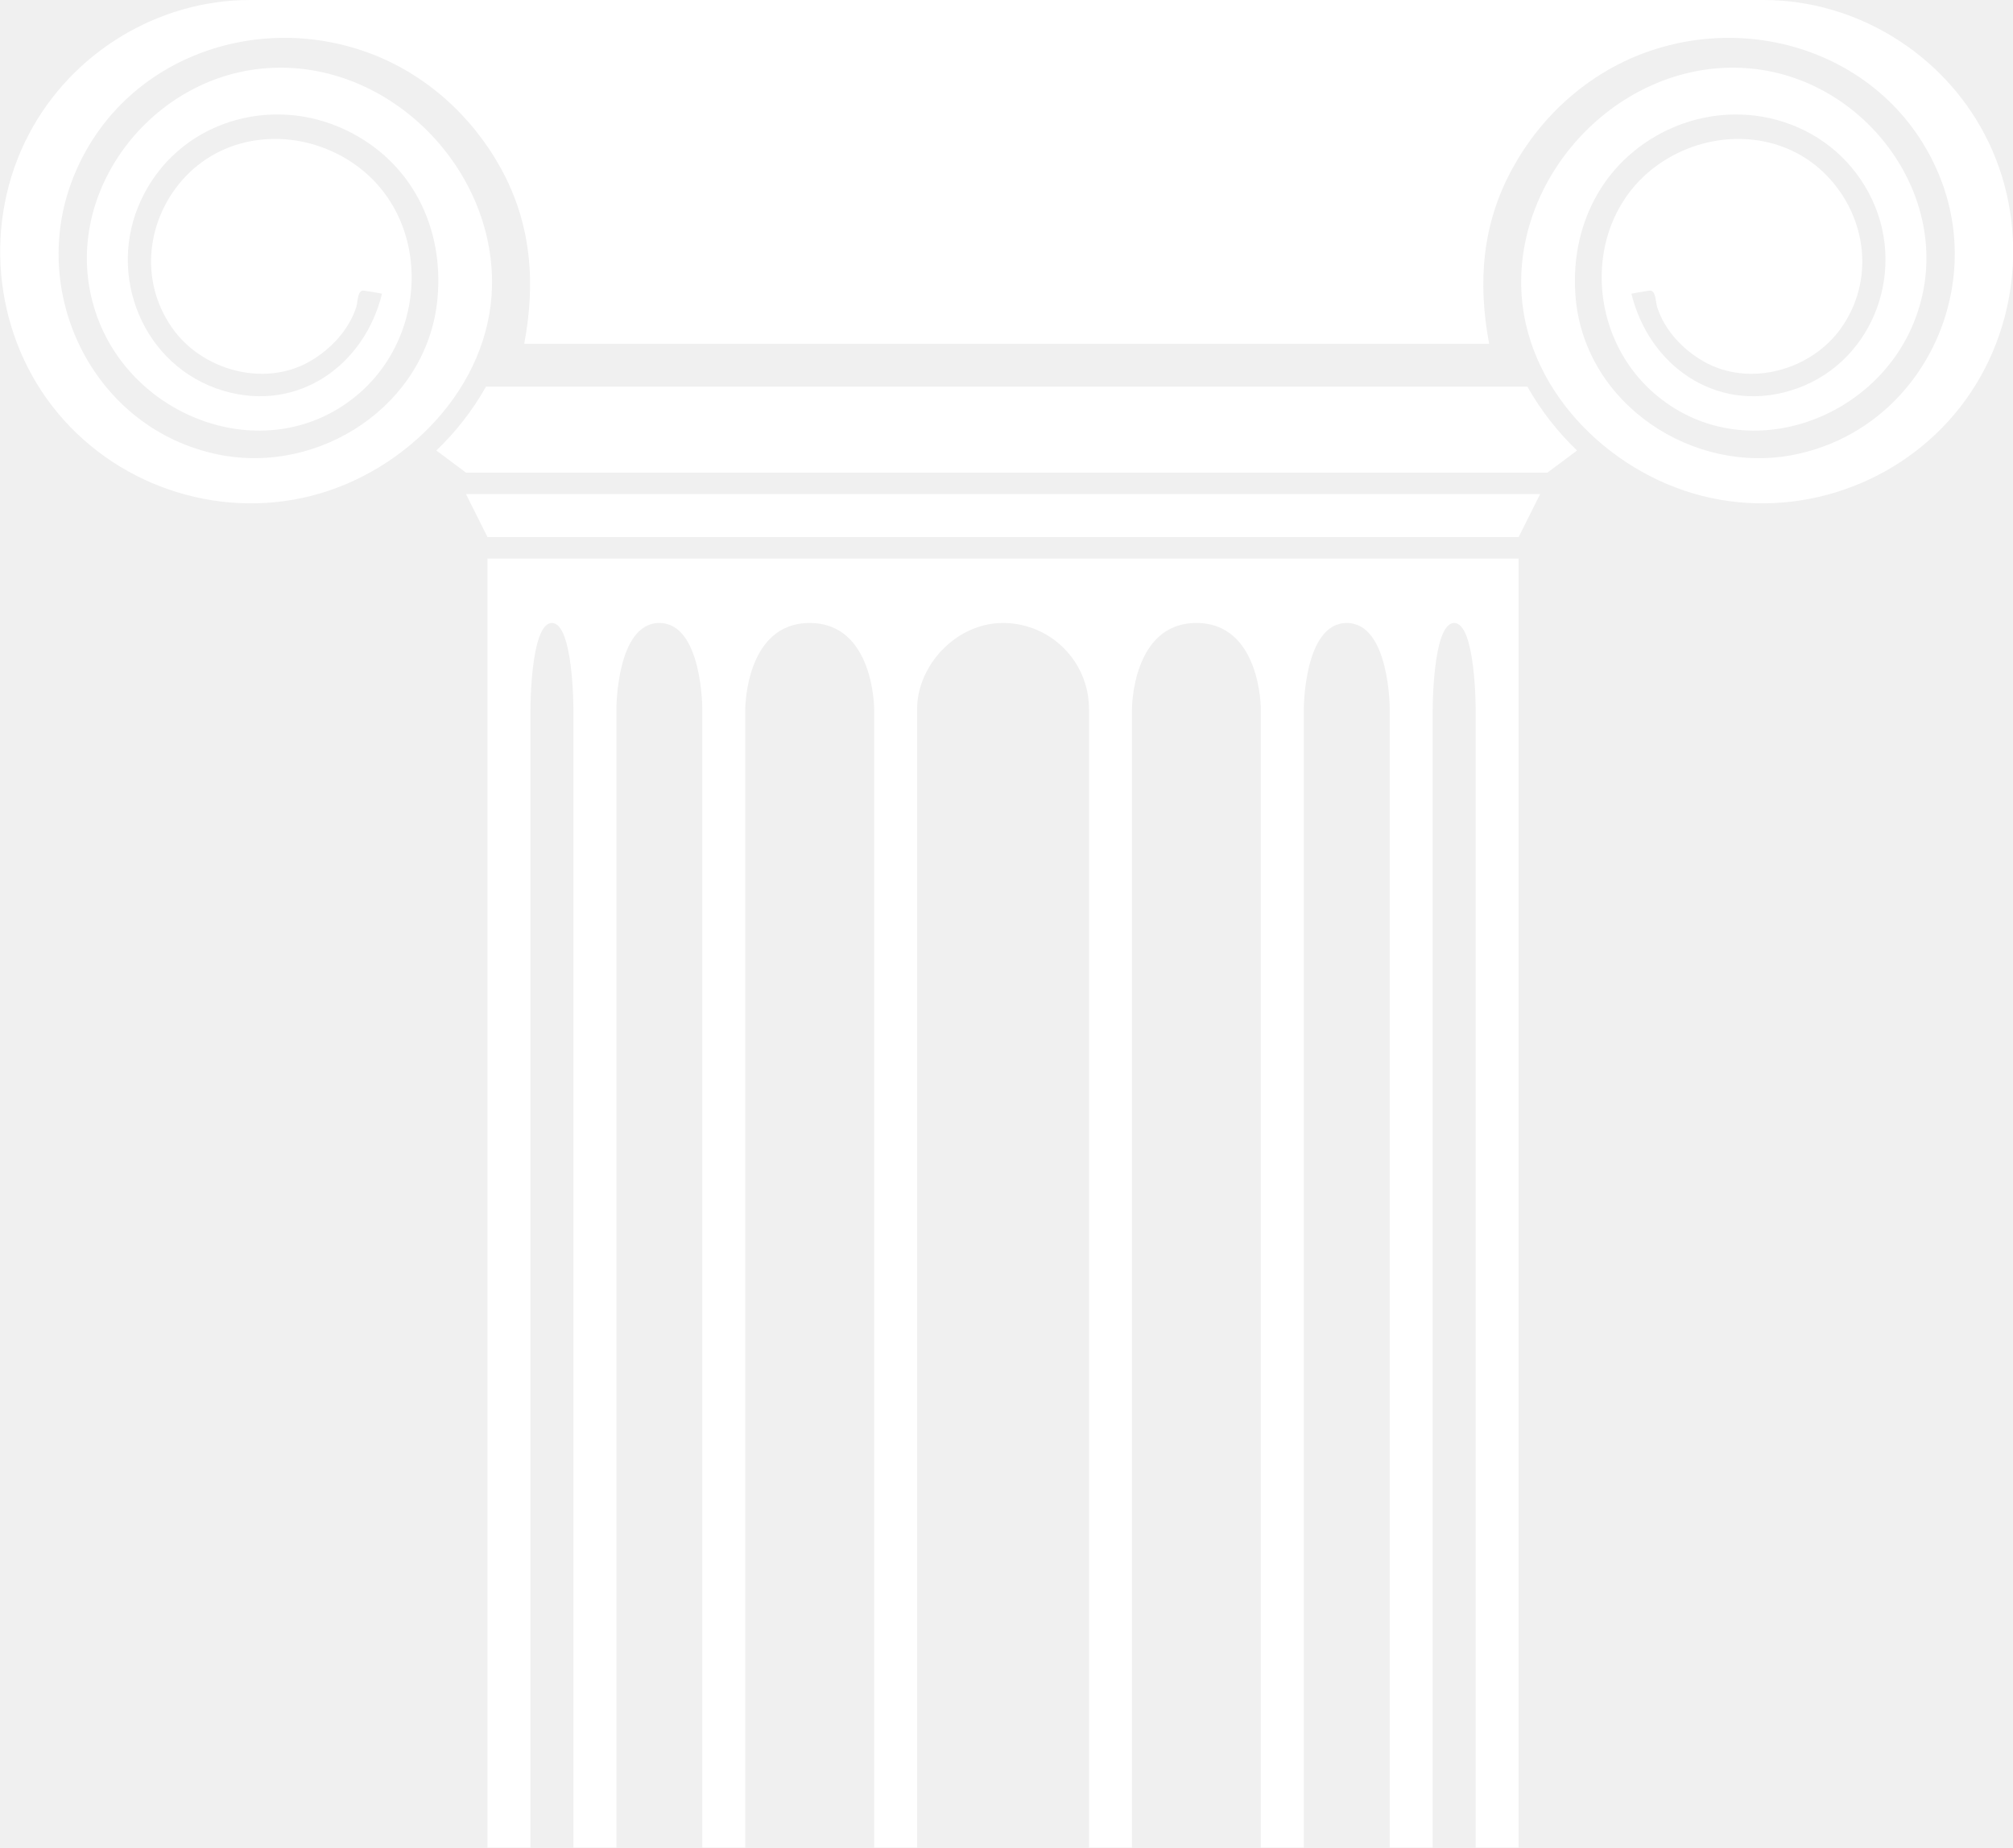
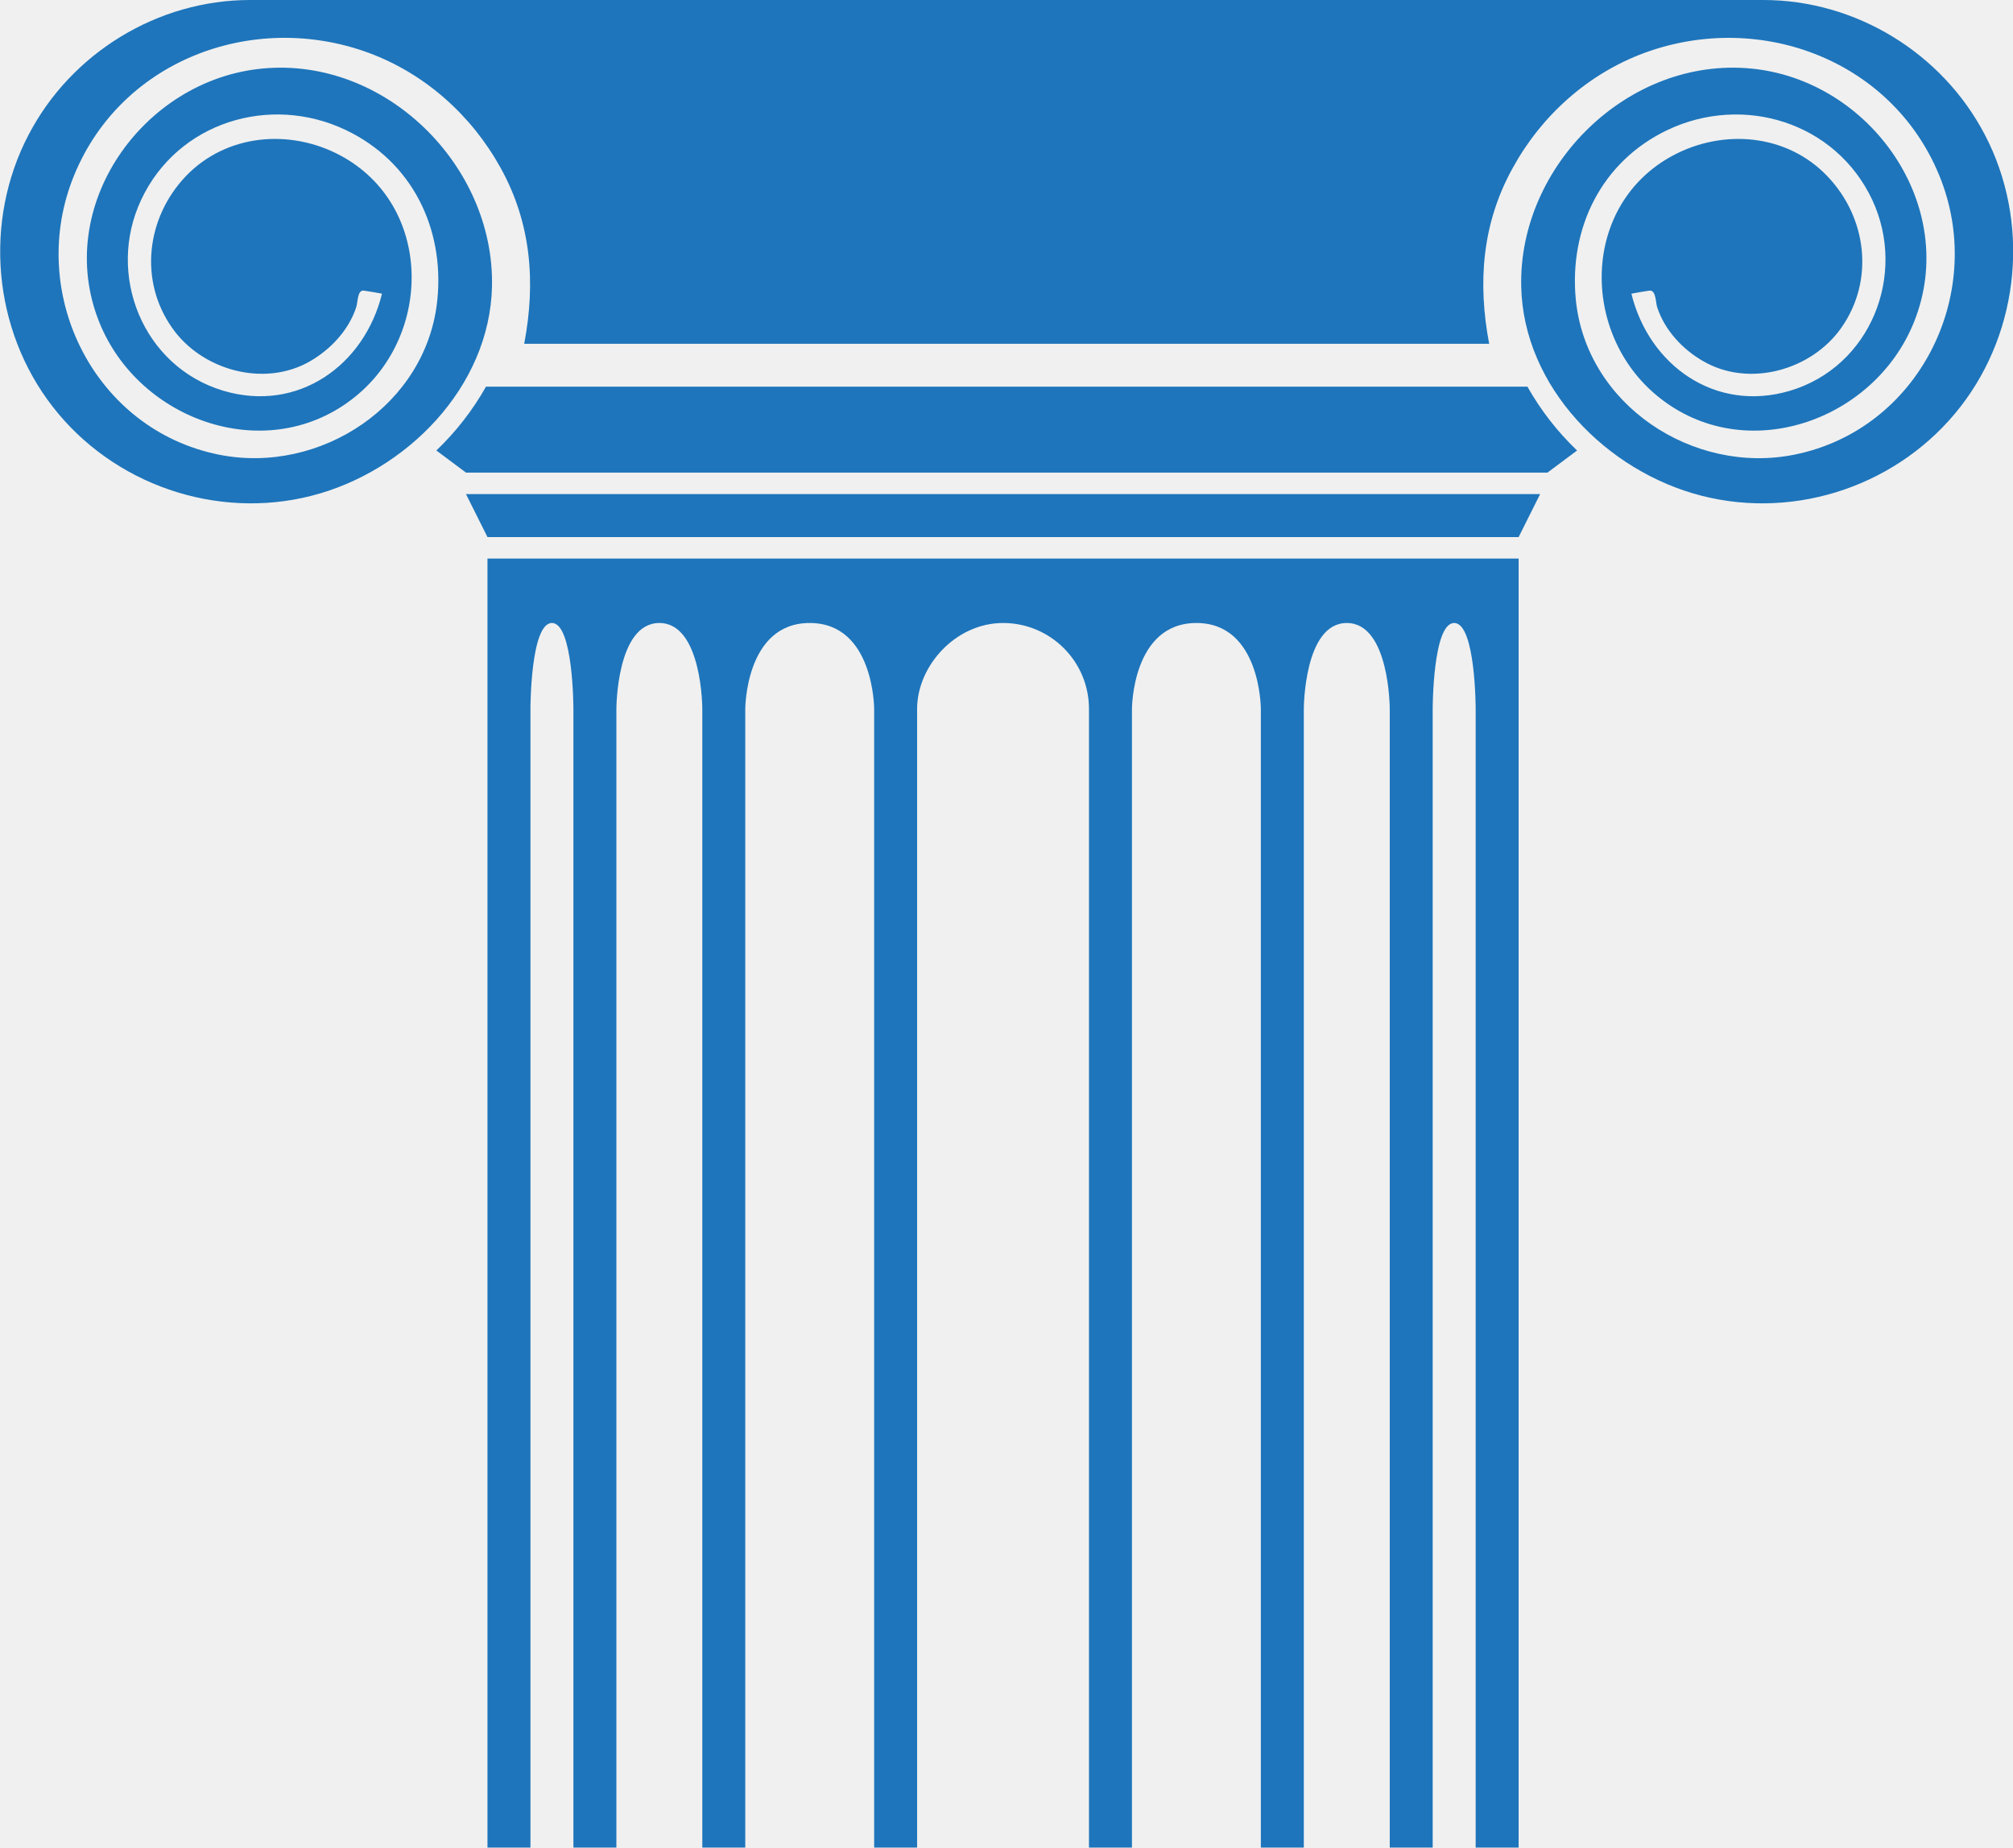
<svg xmlns="http://www.w3.org/2000/svg" version="1.1" id="Your_Icon" x="0px" y="0px" width="100.066" height="91.838" viewBox="5 -10 100.066 123.982" enable-background="new 0 0 100 100" xml:space="preserve">
  <defs id="defs17" />
-   <path d="M 89.401,27.483 V 113.982 H 86.518 V 37.574 c 0,0 0,-5.767 -1.442,-5.767 -1.442,0 -1.442,5.767 -1.442,5.767 V 113.982 H 80.752 V 37.574 c 0,0 0,-5.767 -2.883,-5.767 -2.883,0 -2.883,5.767 -2.883,5.767 V 113.982 H 72.102 V 37.574 c 0,0 0,-5.767 -4.325,-5.767 -4.325,0 -4.325,5.767 -4.325,5.767 V 113.982 H 60.568 V 37.574 c 0,-3.186 -2.581,-5.767 -5.767,-5.767 -3.186,0 -5.767,2.883 -5.767,5.767 V 113.982 H 46.152 V 37.574 c 0,0 0,-5.767 -4.325,-5.767 -4.325,0 -4.325,5.767 -4.325,5.767 V 113.982 H 34.619 V 37.574 c 0,0 0,-5.767 -2.883,-5.767 -2.883,0 -2.883,5.767 -2.883,5.767 V 113.982 H 25.969 V 37.574 c 0,0 0,-5.767 -1.442,-5.767 -1.442,0 -1.442,5.767 -1.442,5.767 V 113.982 H 20.202 V 27.483 h 69.199 z" id="path3" style="fill:#ffffff" />
-   <polygon points="25,33 75,33 74,35 26,35 " id="polygon5" transform="matrix(1.441648,0,0,1.441648,-17.28056,-24.41648)" style="fill:#ffffff" />
-   <path d="m 93.323,20.231 -1.989,1.485 H 18.761 L 16.771,20.231 c 1.312,-1.254 2.436,-2.696 3.33,-4.282 h 69.891 c 0.894,1.586 2.018,3.027 3.33,4.282 z" id="path7" style="fill:#ffffff" />
-   <path d="m 119.056,17.29 c -4.052,5.219 -10.942,7.612 -17.357,5.983 C 95.341,21.659 89.717,15.979 89.574,9.217 89.401,1.086 96.768,-6.18 104.986,-5.401 c 8.03,0.75 14.07,9.27 10.942,17.026 -2.681,6.675 -11.376,9.702 -17.17,4.988 -5.219,-4.224 -5.176,-12.86 0.993,-16.175 3.389,-1.816 7.67,-1.456 10.38,1.398 2.653,2.782 3.157,6.992 0.923,10.164 -2.004,2.854 -6.199,4.022 -9.27,2.235 -1.384,-0.793 -2.581,-2.076 -3.085,-3.619 -0.115,-0.36 -0.072,-1.197 -0.548,-1.11 -0.391,0.058 -0.794,0.13 -1.182,0.202 1.182,4.815 5.637,8.001 10.639,6.516 5.421,-1.615 7.871,-7.799 5.522,-12.816 -2.451,-5.204 -8.635,-7.107 -13.739,-4.685 -4.44,2.119 -6.603,6.588 -6.156,11.346 0.678,7.093 7.886,11.822 14.689,10.438 8.261,-1.672 12.787,-10.625 9.846,-18.381 -3.056,-8.016 -12.067,-11.461 -19.922,-8.578 -3.792,1.398 -6.921,4.21 -8.853,7.742 -2.047,3.705 -2.35,7.67 -1.571,11.778 H 22.668 C 23.446,8.958 23.143,4.993 21.096,1.288 19.15,-2.244 16.022,-5.055 12.23,-6.454 4.387,-9.337 -4.637,-5.891 -7.679,2.124 -10.62,9.88 -6.108,18.833 2.153,20.505 8.972,21.889 16.166,17.161 16.843,10.068 17.305,5.31 15.142,0.841 10.687,-1.278 5.598,-3.7 -0.601,-1.797 -3.037,3.407 -5.401,8.424 -2.936,14.609 2.484,16.224 7.487,17.708 11.942,14.522 13.124,9.707 12.72,9.635 12.331,9.563 11.927,9.506 11.466,9.419 11.509,10.255 11.394,10.616 10.889,12.158 9.678,13.441 8.309,14.234 5.238,16.022 1.028,14.854 -0.961,12 -3.196,8.828 -2.691,4.618 -0.053,1.836 2.672,-1.019 6.954,-1.379 10.341,0.438 16.497,3.753 16.555,12.389 11.336,16.613 5.526,21.327 -3.167,18.3 -5.848,11.625 -8.962,3.869 -2.936,-4.651 5.108,-5.401 13.326,-6.18 20.678,1.086 20.505,9.217 20.361,15.979 14.738,21.659 8.381,23.273 1.98,24.902 -4.926,22.509 -8.977,17.29 -12.999,12.115 -13.633,4.849 -10.591,-0.961 -7.722,-6.454 -1.927,-10 4.272,-10 H 105.822 c 6.201,0 11.995,3.546 14.865,9.039 3.04,5.81 2.392,13.076 -1.63,18.251 z" id="path9" style="fill:#ffffff" />
+   <path d="M 89.401,27.483 V 113.982 H 86.518 V 37.574 c 0,0 0,-5.767 -1.442,-5.767 -1.442,0 -1.442,5.767 -1.442,5.767 V 113.982 H 80.752 V 37.574 c 0,0 0,-5.767 -2.883,-5.767 -2.883,0 -2.883,5.767 -2.883,5.767 V 113.982 H 72.102 V 37.574 c 0,0 0,-5.767 -4.325,-5.767 -4.325,0 -4.325,5.767 -4.325,5.767 V 113.982 H 60.568 V 37.574 c 0,-3.186 -2.581,-5.767 -5.767,-5.767 -3.186,0 -5.767,2.883 -5.767,5.767 V 113.982 H 46.152 V 37.574 c 0,0 0,-5.767 -4.325,-5.767 -4.325,0 -4.325,5.767 -4.325,5.767 V 113.982 H 34.619 V 37.574 c 0,0 0,-5.767 -2.883,-5.767 -2.883,0 -2.883,5.767 -2.883,5.767 V 113.982 H 25.969 V 37.574 c 0,0 0,-5.767 -1.442,-5.767 -1.442,0 -1.442,5.767 -1.442,5.767 V 113.982 H 20.202 V 27.483 h 69.199 z" id="path3" style="fill:#1E75BB" />
+   <polygon points="25,33 75,33 74,35 26,35 " id="polygon5" transform="matrix(1.441648,0,0,1.441648,-17.28056,-24.41648)" style="fill:#1E75BB" />
+   <path d="m 93.323,20.231 -1.989,1.485 H 18.761 L 16.771,20.231 c 1.312,-1.254 2.436,-2.696 3.33,-4.282 h 69.891 c 0.894,1.586 2.018,3.027 3.33,4.282 z" id="path7" style="fill:#1E75BB" />
+   <path d="m 119.056,17.29 c -4.052,5.219 -10.942,7.612 -17.357,5.983 C 95.341,21.659 89.717,15.979 89.574,9.217 89.401,1.086 96.768,-6.18 104.986,-5.401 c 8.03,0.75 14.07,9.27 10.942,17.026 -2.681,6.675 -11.376,9.702 -17.17,4.988 -5.219,-4.224 -5.176,-12.86 0.993,-16.175 3.389,-1.816 7.67,-1.456 10.38,1.398 2.653,2.782 3.157,6.992 0.923,10.164 -2.004,2.854 -6.199,4.022 -9.27,2.235 -1.384,-0.793 -2.581,-2.076 -3.085,-3.619 -0.115,-0.36 -0.072,-1.197 -0.548,-1.11 -0.391,0.058 -0.794,0.13 -1.182,0.202 1.182,4.815 5.637,8.001 10.639,6.516 5.421,-1.615 7.871,-7.799 5.522,-12.816 -2.451,-5.204 -8.635,-7.107 -13.739,-4.685 -4.44,2.119 -6.603,6.588 -6.156,11.346 0.678,7.093 7.886,11.822 14.689,10.438 8.261,-1.672 12.787,-10.625 9.846,-18.381 -3.056,-8.016 -12.067,-11.461 -19.922,-8.578 -3.792,1.398 -6.921,4.21 -8.853,7.742 -2.047,3.705 -2.35,7.67 -1.571,11.778 H 22.668 C 23.446,8.958 23.143,4.993 21.096,1.288 19.15,-2.244 16.022,-5.055 12.23,-6.454 4.387,-9.337 -4.637,-5.891 -7.679,2.124 -10.62,9.88 -6.108,18.833 2.153,20.505 8.972,21.889 16.166,17.161 16.843,10.068 17.305,5.31 15.142,0.841 10.687,-1.278 5.598,-3.7 -0.601,-1.797 -3.037,3.407 -5.401,8.424 -2.936,14.609 2.484,16.224 7.487,17.708 11.942,14.522 13.124,9.707 12.72,9.635 12.331,9.563 11.927,9.506 11.466,9.419 11.509,10.255 11.394,10.616 10.889,12.158 9.678,13.441 8.309,14.234 5.238,16.022 1.028,14.854 -0.961,12 -3.196,8.828 -2.691,4.618 -0.053,1.836 2.672,-1.019 6.954,-1.379 10.341,0.438 16.497,3.753 16.555,12.389 11.336,16.613 5.526,21.327 -3.167,18.3 -5.848,11.625 -8.962,3.869 -2.936,-4.651 5.108,-5.401 13.326,-6.18 20.678,1.086 20.505,9.217 20.361,15.979 14.738,21.659 8.381,23.273 1.98,24.902 -4.926,22.509 -8.977,17.29 -12.999,12.115 -13.633,4.849 -10.591,-0.961 -7.722,-6.454 -1.927,-10 4.272,-10 H 105.822 c 6.201,0 11.995,3.546 14.865,9.039 3.04,5.81 2.392,13.076 -1.63,18.251 z" id="path9" style="fill:#1E75BB" />
</svg>
